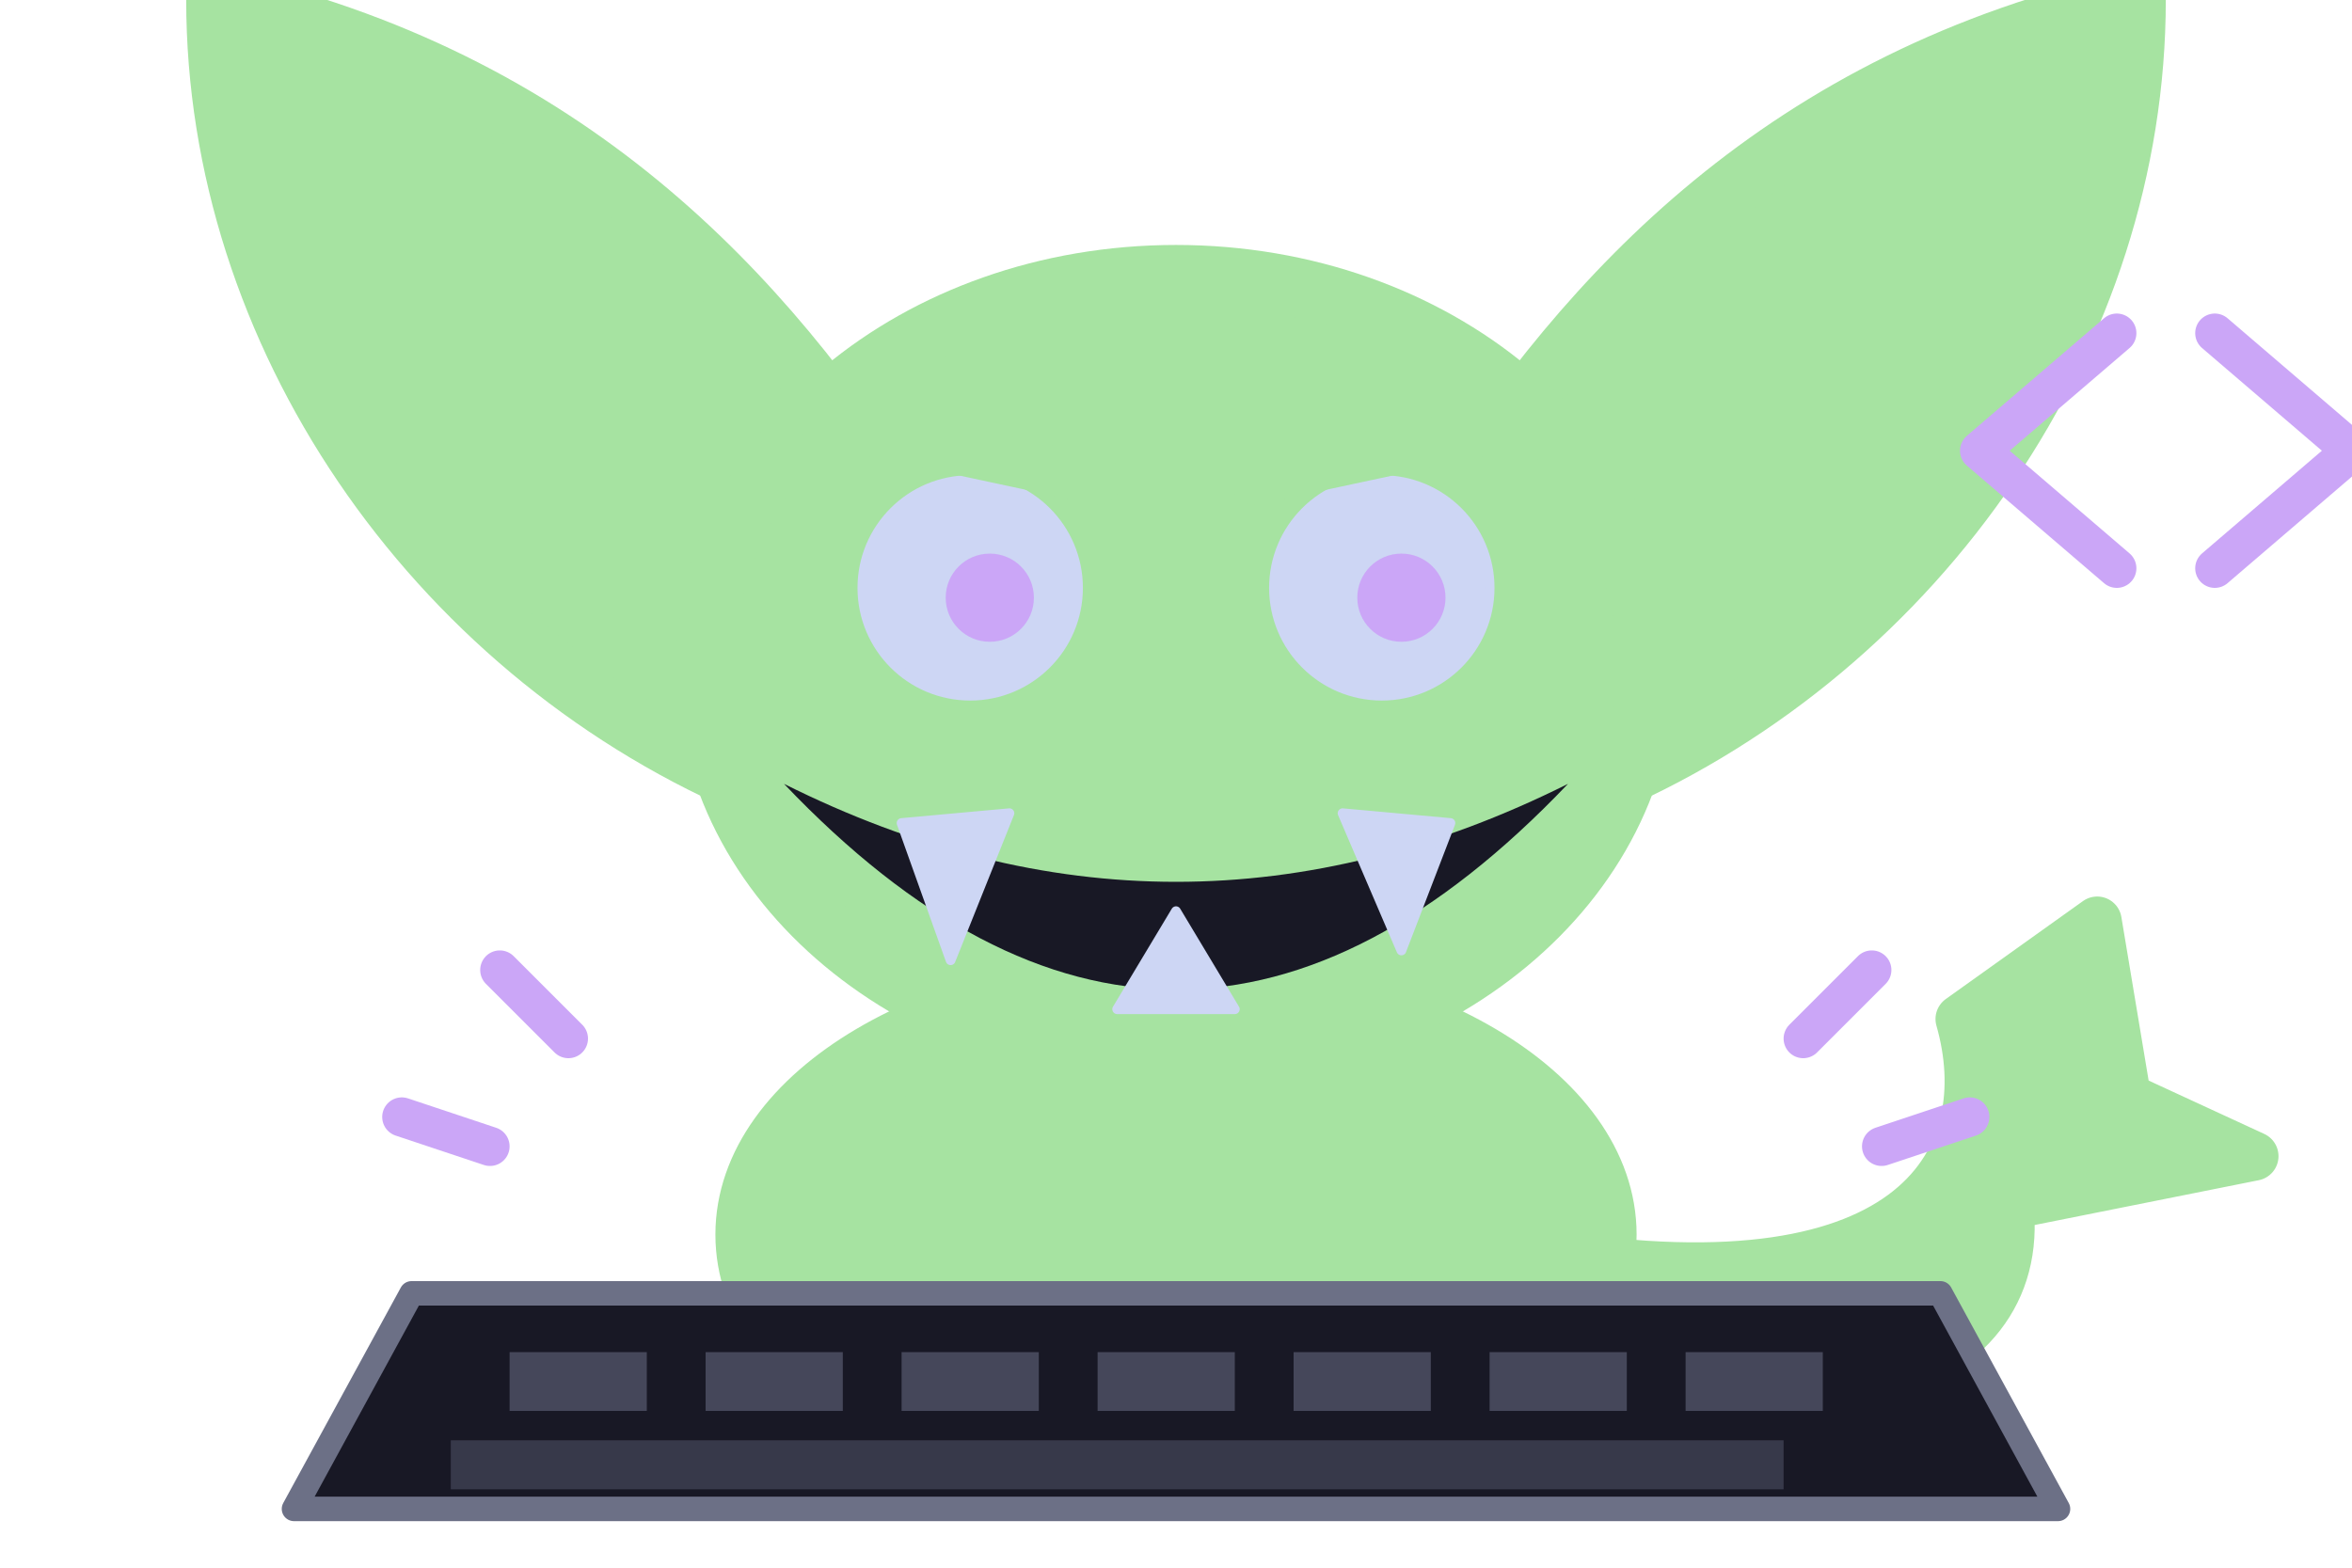
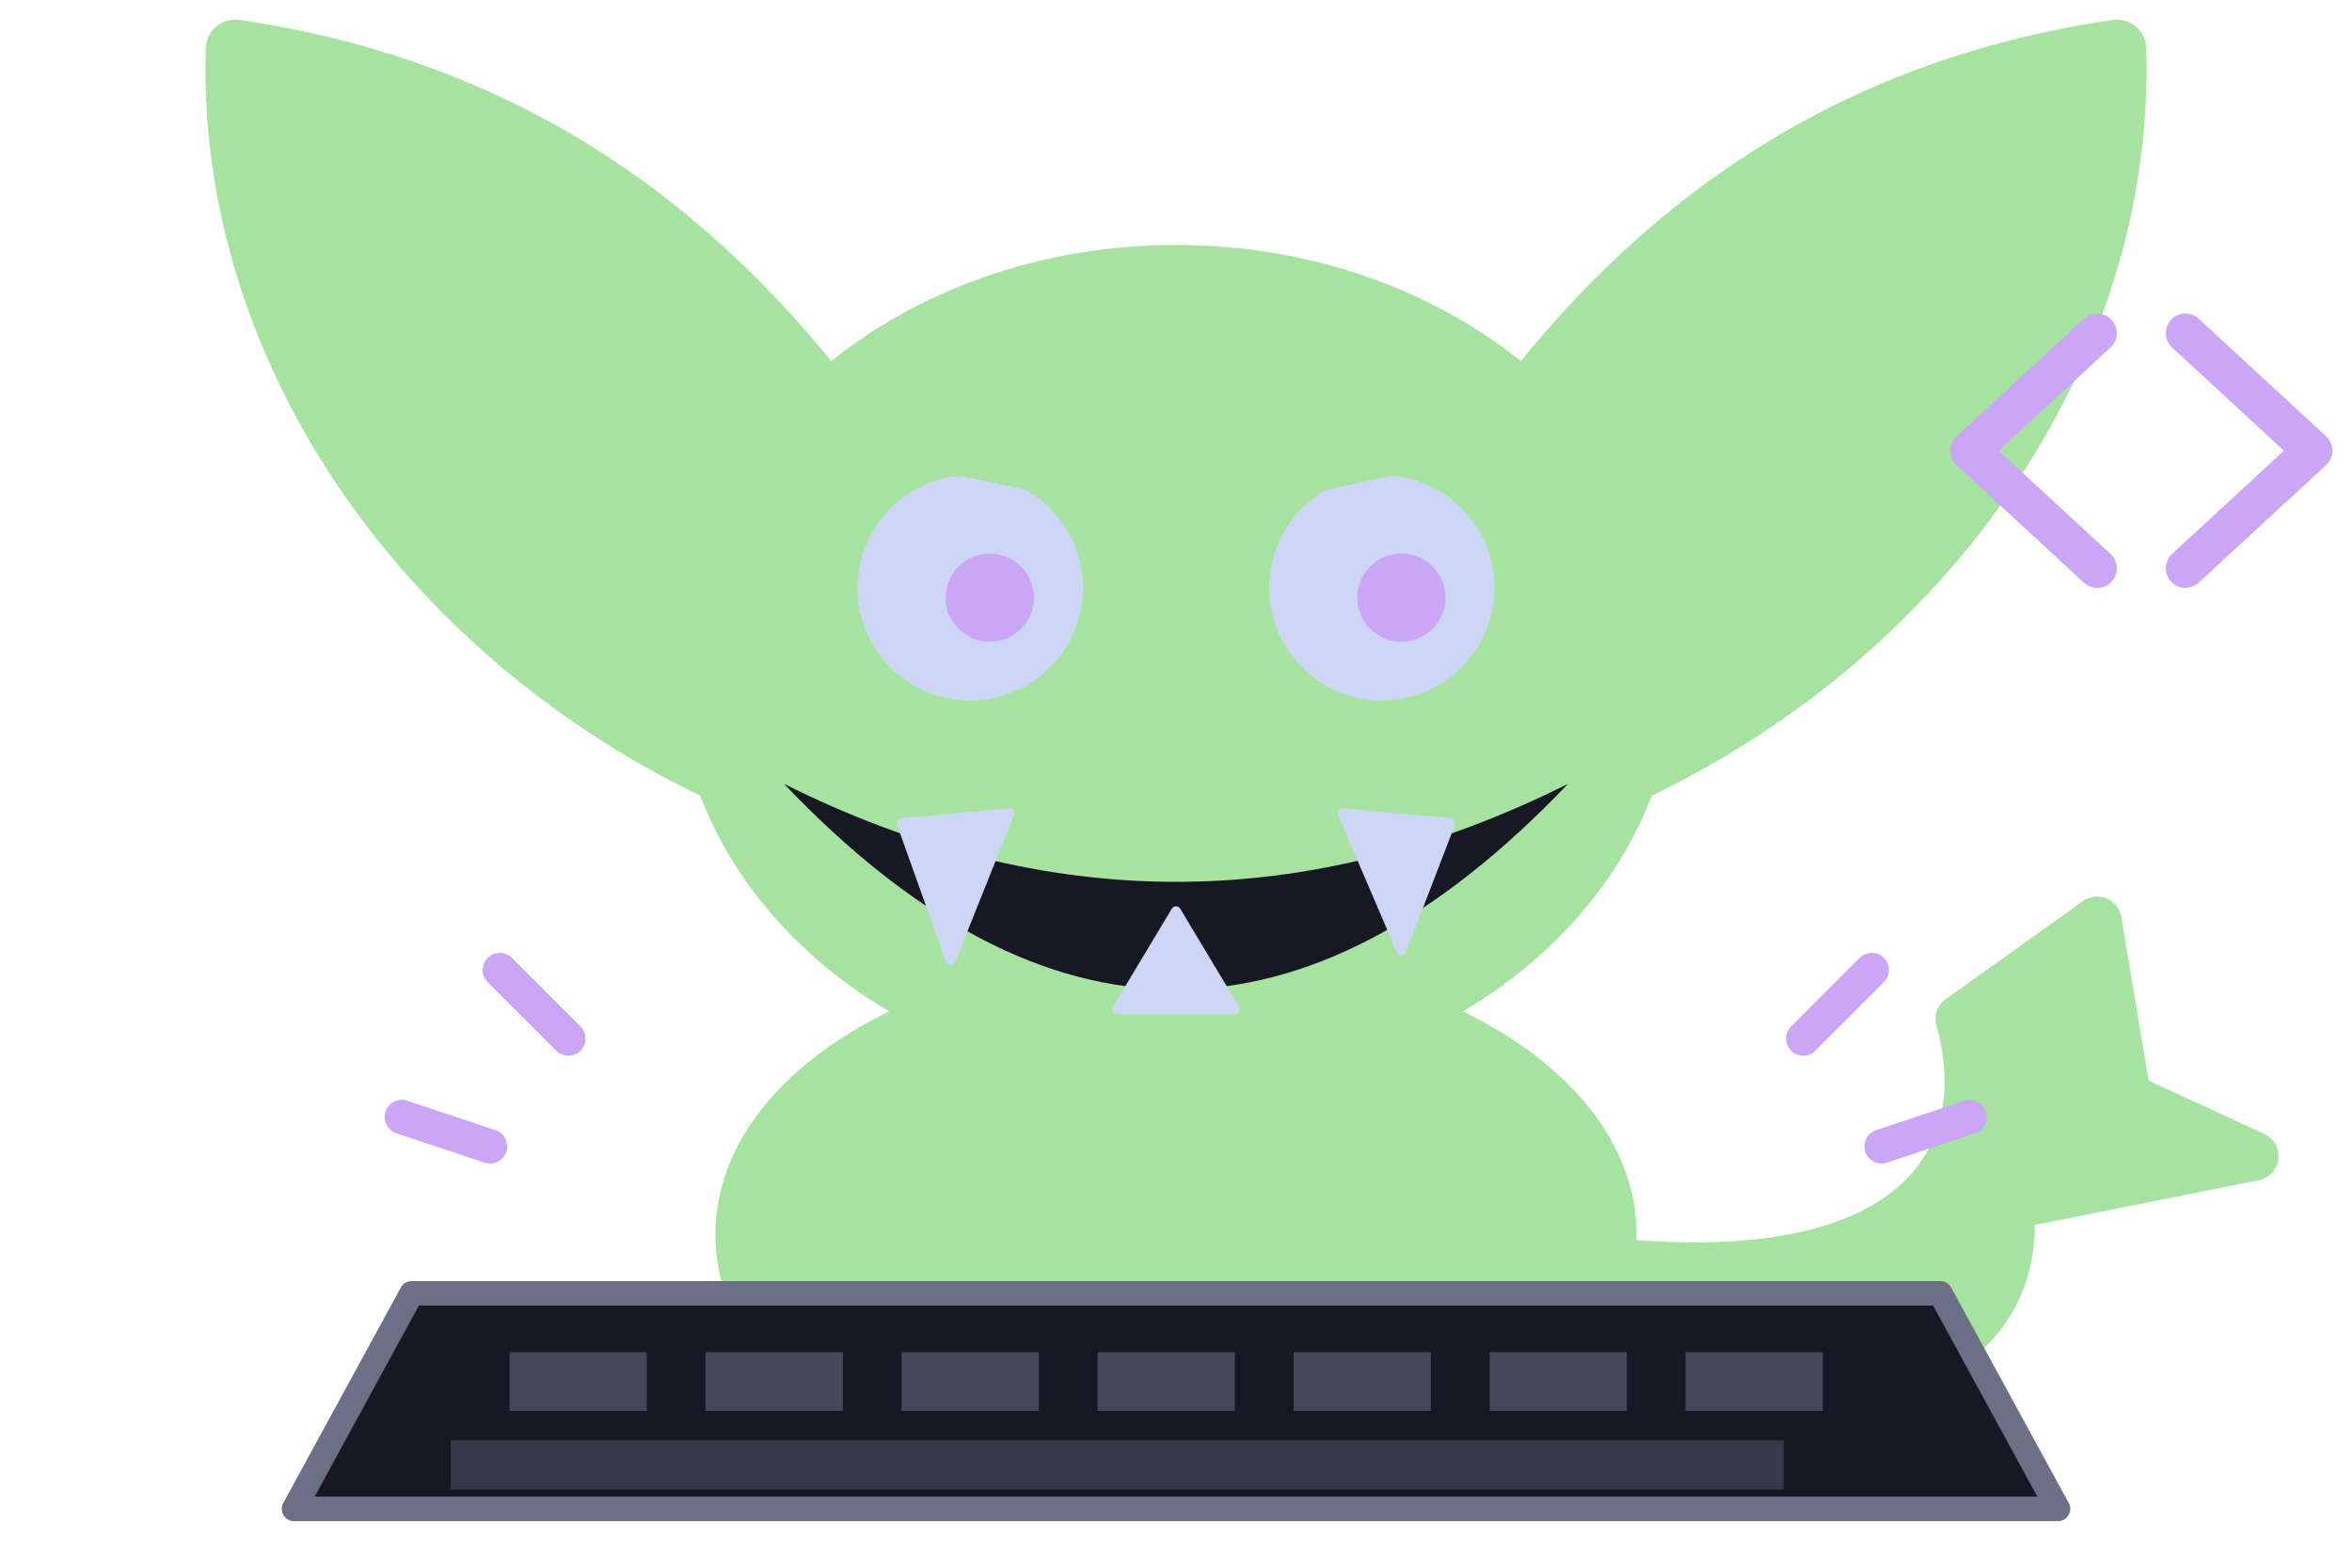
<svg xmlns="http://www.w3.org/2000/svg" viewBox="0 0 240 160" width="240" height="160" role="img" aria-labelledby="t d">
  <style>
    .skin  { fill: #a6e3a1; stroke: #a6e3a1; stroke-linejoin: round; stroke-linecap: round; }
    .pale  { fill: #cdd6f4; stroke: #cdd6f4; stroke-linejoin: round; stroke-linecap: round; }
    .dark  { fill: #181825; }
    .node  { fill: #cba6f7; }
-     .code  { fill: none; stroke: #cba6f7; stroke-width: 4; stroke-linecap: round; stroke-linejoin: round; }
+     .code  { fill: none; stroke: #cba6f7; stroke-linecap: round; stroke-linejoin: round; }
    .limb  { fill: none; stroke: #a6e3a1; stroke-width: 12; stroke-linecap: round; }
    .key   { fill: #45475a; }
+     .kbd   { fill: none; stroke: #6c7086; stroke-linejoin: round; }
    @media (prefers-color-scheme: light) {
      .skin { fill: #40a02b; stroke: #40a02b; }
      .pale { fill: #eff1f5; stroke: #eff1f5; }
      .dark { fill: #dce0e8; }
      .node { fill: #8839ef; }
      .code { stroke: #8839ef; }
      .limb { stroke: #40a02b; }
      .key  { fill: #9ca0b0; }
+       .kbd  { stroke: #9ca0b0; }
    }
  </style>
  <path class="skin" stroke-width="5" d="M 158 128 C 196 134 204 118 200 104 L 214 94 L 217 112 L 230 118 L 205 123 C 207 141 184 147 156 140 Z" />
-   <path class="skin" stroke-width="6" d="M 92 52 C 78 30 58 8 22 0 C 22 34 44 66 76 80 Z" />
-   <path class="skin" stroke-width="6" d="M 148 52 C 162 30 182 8 218 0 C 218 34 196 66 164 80 Z" />
+   <path class="skin" stroke-width="6" d="M 92 52 C 78 30 58 10 24 5 C 23 36 44 66 76 80 Z" />
+   <path class="skin" stroke-width="6" d="M 148 52 C 162 30 182 10 216 5 C 217 36 196 66 164 80 Z" />
  <ellipse class="skin" cx="120" cy="126" rx="44" ry="26" stroke-width="6" />
  <ellipse class="skin" cx="120" cy="68" rx="48" ry="40" stroke-width="6" />
-   <path class="limb" d="M 88 116 Q 78 132 98 137" />
-   <path class="limb" d="M 152 116 Q 162 132 142 137" />
+   <path class="limb" stroke-width="12" d="M 88 116 Q 78 132 98 137" />
+   <path class="limb" stroke-width="12" d="M 152 116 Q 162 132 142 137" />
  <path class="pale" stroke-width="3.5" style="fill:none" d="M 92 133 l -2 7 M 99 135 l 0 8 M 106 133 l 2 7 M 148 133 l 2 7 M 141 135 l 0 8 M 134 133 l -2 7" />
  <circle class="pale" cx="99" cy="60" r="11" />
  <circle class="pale" cx="141" cy="60" r="11" />
  <circle class="node" cx="101" cy="61" r="4.5" />
  <circle class="node" cx="143" cy="61" r="4.5" />
  <path class="skin" stroke-width="5" style="fill:none" d="M 84 43 L 112 49 M 156 43 L 128 49" />
  <path class="dark" d="M 80 80 Q 120 122 160 80 Q 120 100 80 80 Z" />
  <path class="pale" d="M 92 84 L 103 83 L 97 98 Z" />
  <path class="pale" d="M 137 83 L 148 84 L 143 97 Z" />
  <path class="pale" d="M 114 103 L 126 103 L 120 93 Z" />
  <path class="dark" d="M 42 132 L 198 132 L 210 154 L 30 154 Z" />
-   <path style="fill:none" stroke="#6c7086" stroke-width="2.5" stroke-linejoin="round" d="M 42 132 L 198 132 L 210 154 L 30 154 Z" />
+   <path class="kbd" stroke-width="2.5" d="M 42 132 L 198 132 L 210 154 L 30 154 Z" />
  <path class="key" d="M 52 138 h 14 v 6 h -14 Z M 72 138 h 14 v 6 h -14 Z M 92 138 h 14 v 6 h -14 Z M 112 138 h 14 v 6 h -14 Z M 132 138 h 14 v 6 h -14 Z M 152 138 h 14 v 6 h -14 Z M 172 138 h 14 v 6 h -14 Z" />
  <path class="key" d="M 46 147 h 136 v 5 h -136 Z" opacity="0.7" />
-   <path class="code" d="M 216 34 L 202 46 L 216 58" />
-   <path class="code" d="M 226 34 L 240 46 L 226 58" />
-   <path class="code" d="M 58 106 l -7 -7 M 50 117 l -9 -3 M 184 106 l 7 -7 M 192 117 l 9 -3" stroke-width="3.5" />
+   <path class="code" stroke-width="4" d="M 214 34 L 201 46 L 214 58" />
+   <path class="code" stroke-width="4" d="M 223 34 L 236 46 L 223 58" />
+   <path class="code" stroke-width="3.5" d="M 58 106 l -7 -7 M 50 117 l -9 -3 M 184 106 l 7 -7 M 192 117 l 9 -3" />
</svg>
